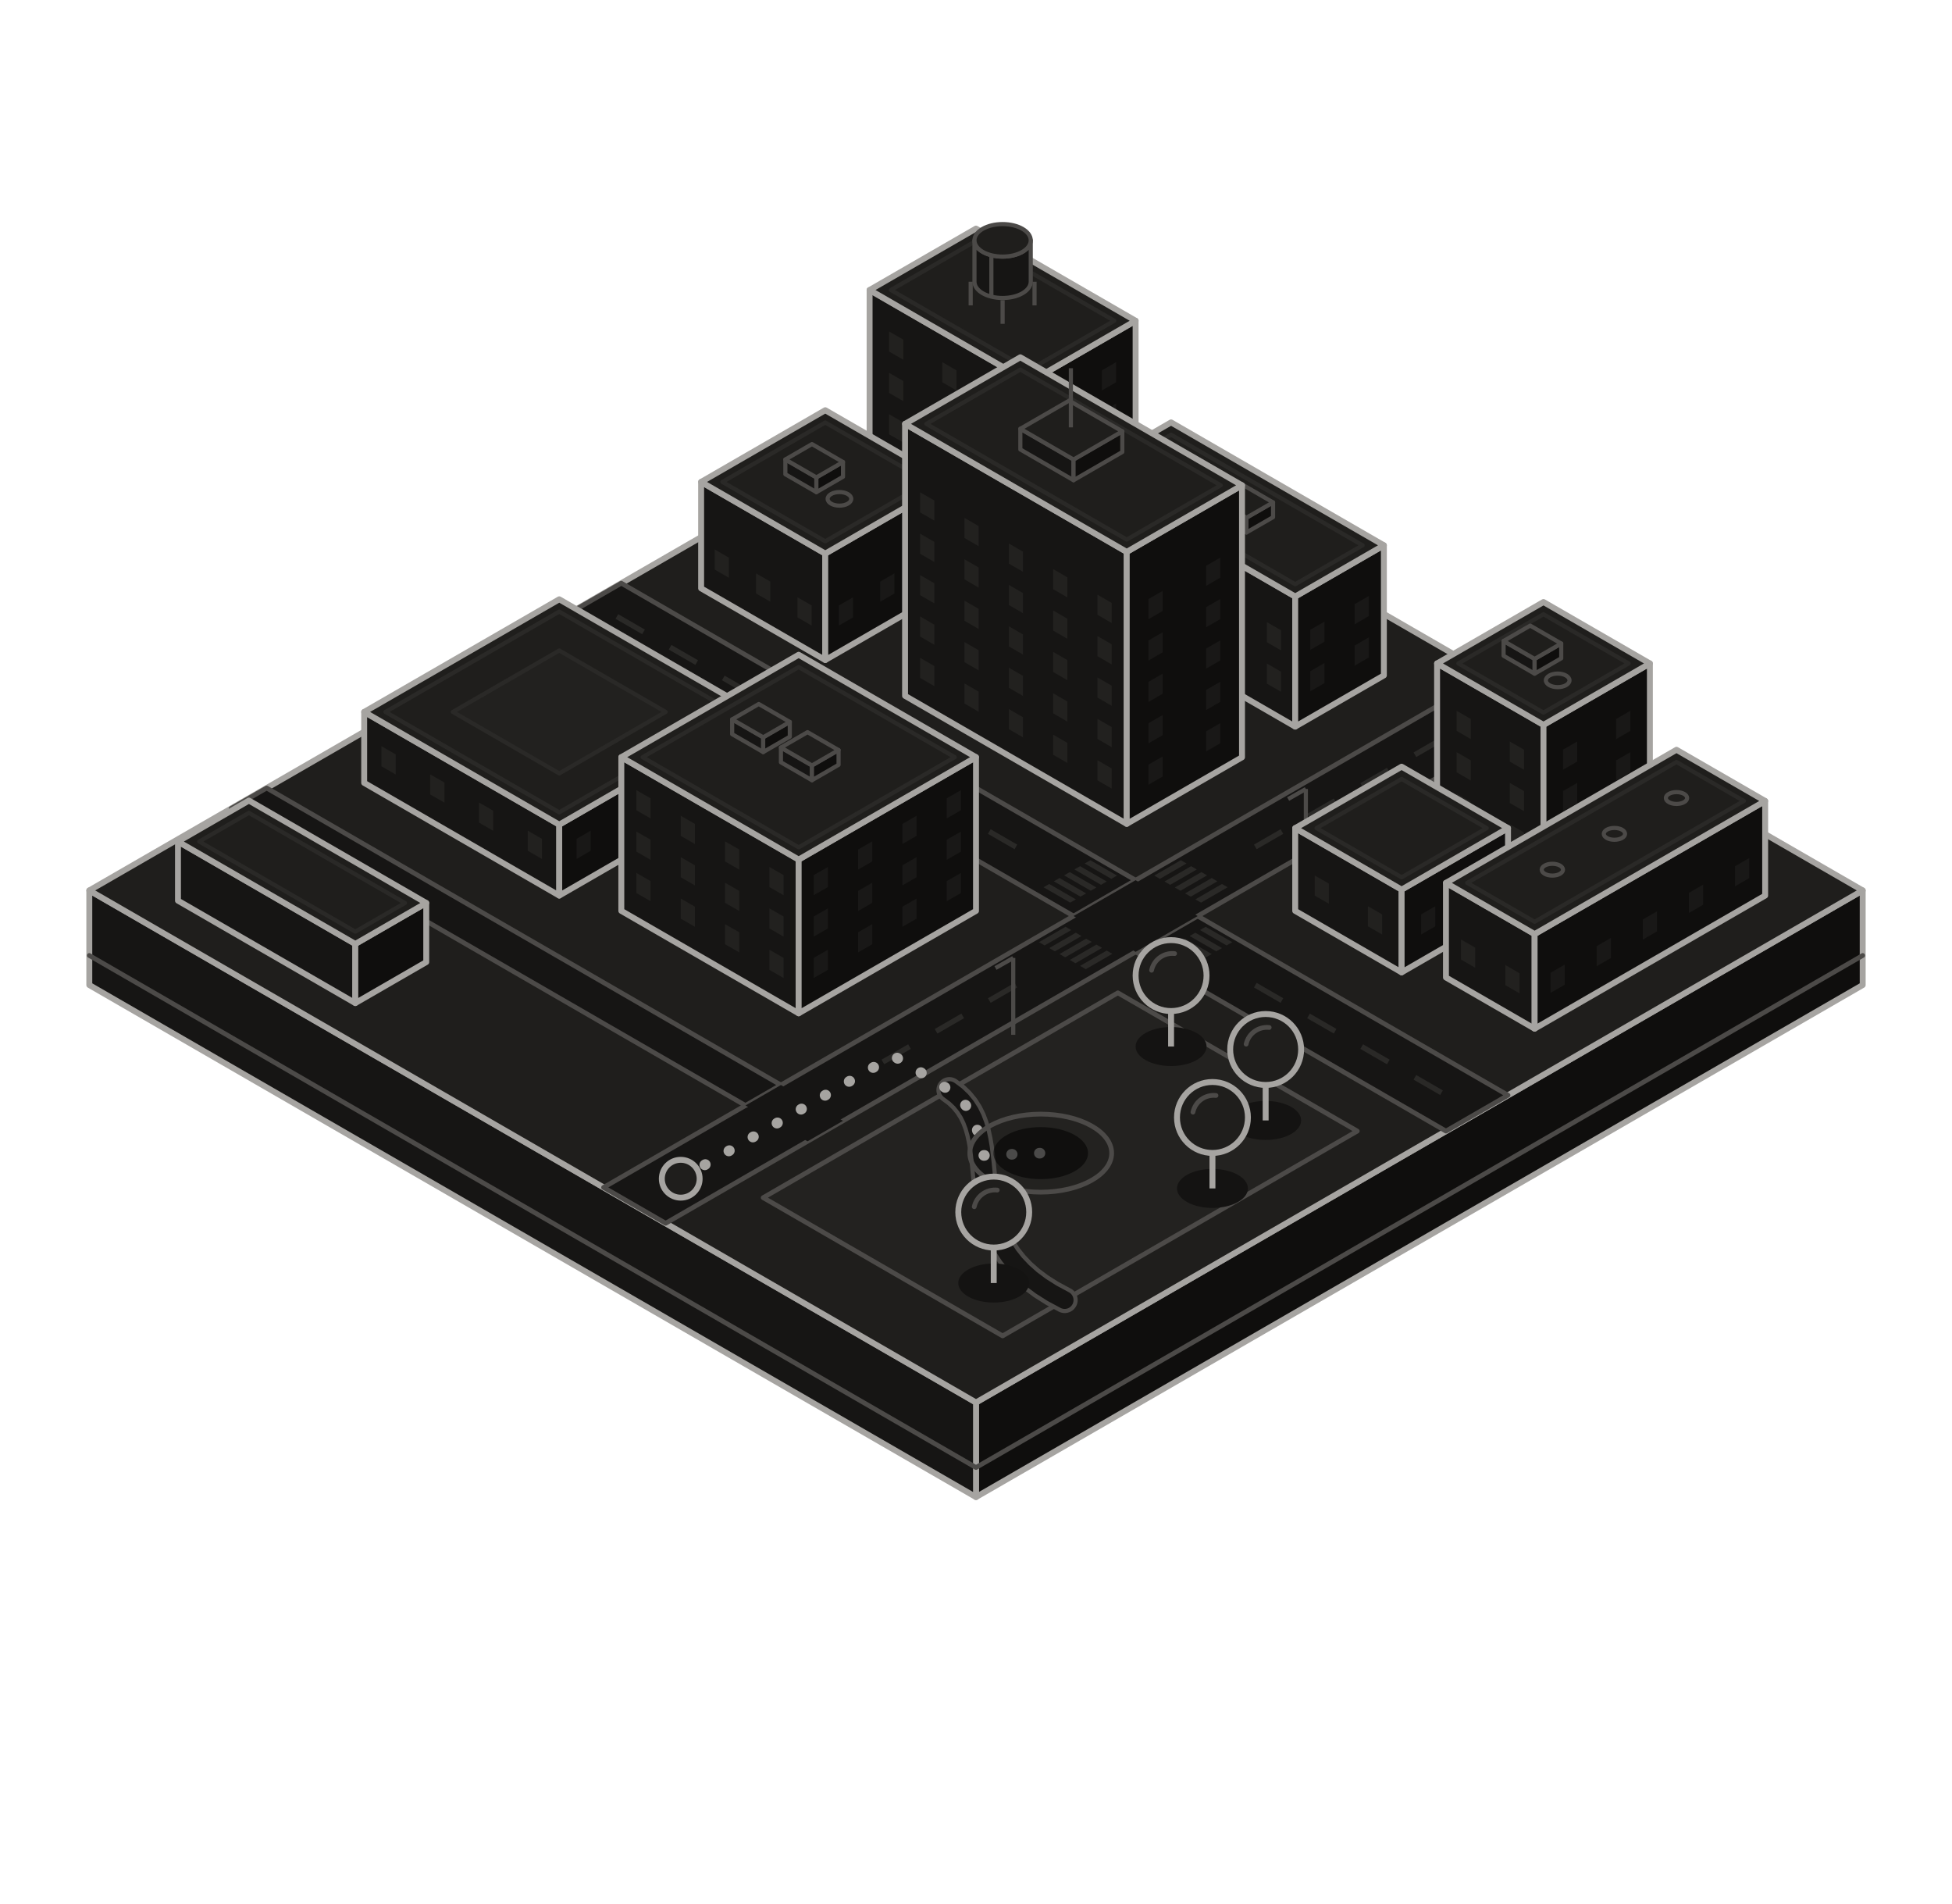
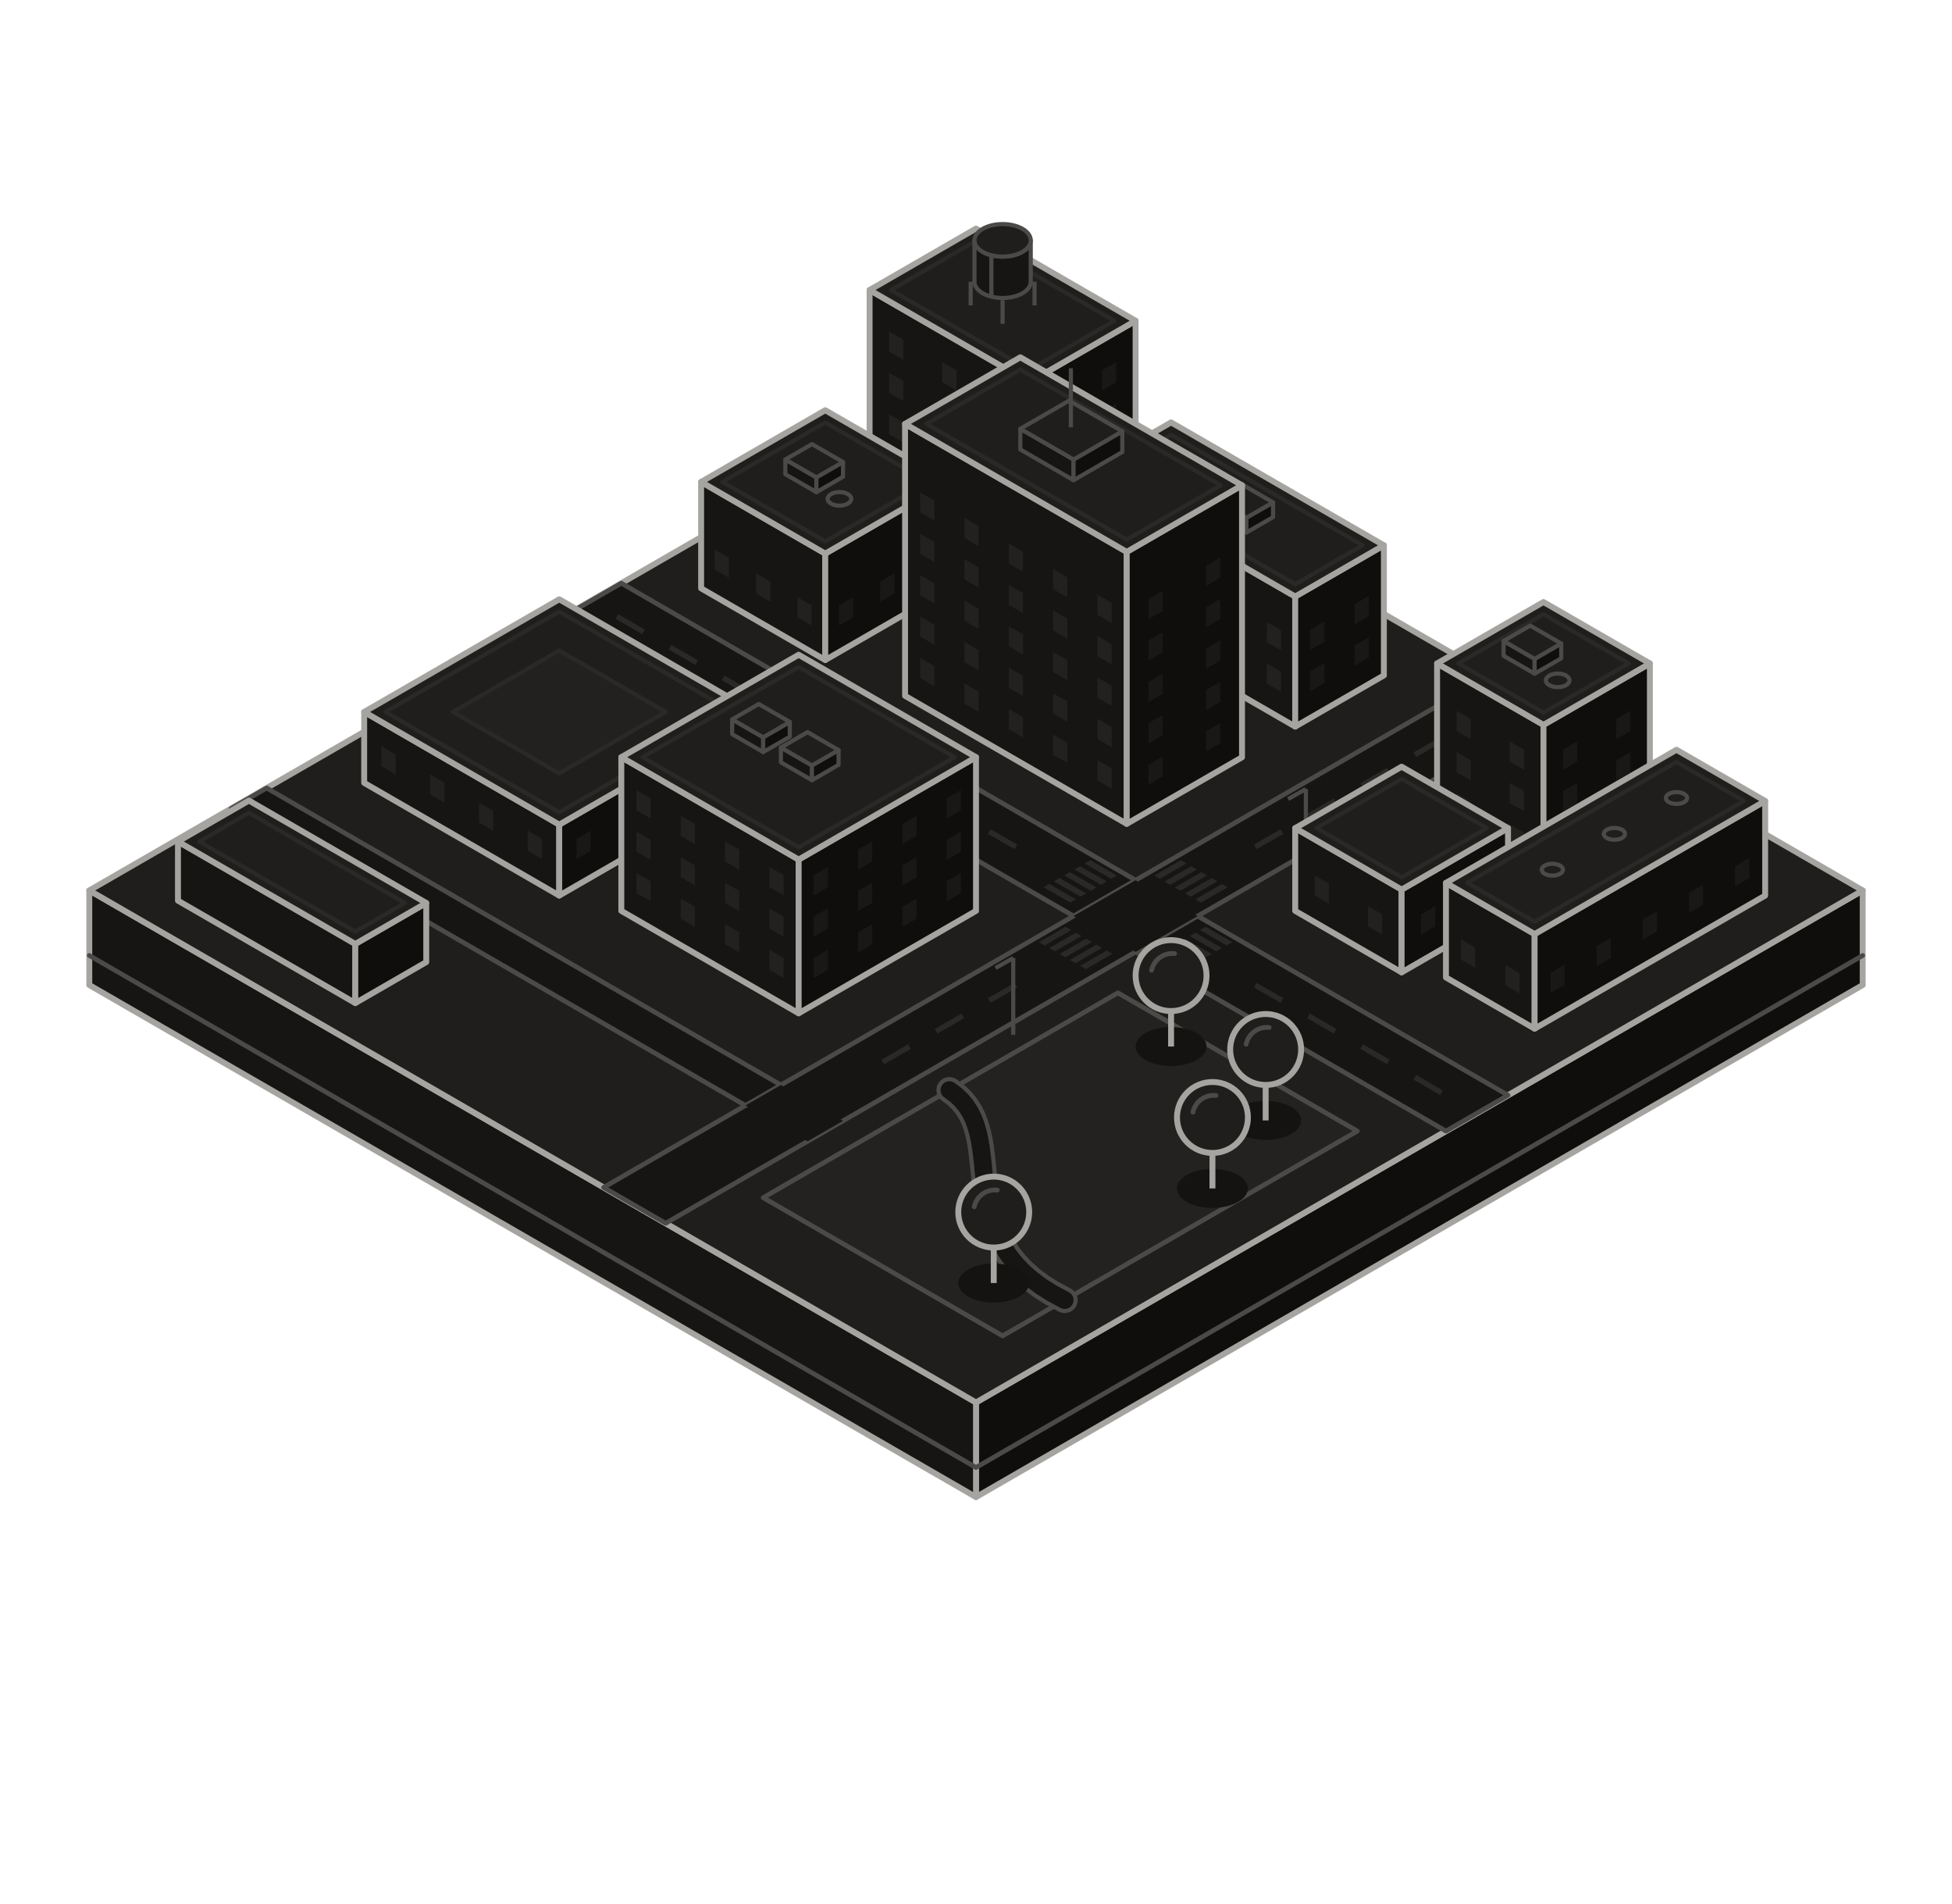
<svg xmlns="http://www.w3.org/2000/svg" width="402" height="392" viewBox="36 32 330 322">
  <polygon points="351.00,182.60 201.00,269.20 201.00,285.20 351.00,198.60" fill="#0F0E0D" stroke="#A6A4A1" stroke-width="1.0" stroke-linejoin="round" />
  <polygon points="51.00,182.60 201.00,269.20 201.00,285.20 51.00,198.60" fill="#161514" stroke="#A6A4A1" stroke-width="1.0" stroke-linejoin="round" />
  <polyline points="51.00,193.60 201.00,280.20 351.00,193.60" fill="none" stroke="#4C4A48" stroke-width="0.8" stroke-linecap="round" stroke-linejoin="round" />
  <polygon points="201.00,96.00 351.00,182.60 201.00,269.20 51.00,182.60" fill="#1F1E1C" stroke="#A6A4A1" stroke-width="1.0" stroke-linejoin="round" />
  <polygon points="141.00,130.64 291.00,217.24 280.50,223.30 130.50,136.70" fill="#161514" stroke="#4C4A48" stroke-width="0.8" stroke-linejoin="round" />
  <polygon points="288.00,146.23 298.50,152.29 148.50,238.89 138.00,232.83" fill="#161514" stroke="#4C4A48" stroke-width="0.8" stroke-linejoin="round" />
  <polygon points="81.00,165.28 168.00,215.51 162.00,218.97 75.00,168.74" fill="#161514" stroke="#4C4A48" stroke-width="0.8" stroke-linejoin="round" />
  <polygon points="228.00,180.87 238.50,186.93 228.00,192.99 217.50,186.93" fill="#161514" />
  <polygon points="168.00,215.51 178.50,221.57 172.50,225.03 162.00,218.97" fill="#161514" />
  <line x1="140.25" y1="136.27" x2="144.75" y2="138.87" stroke="#2A2927" stroke-width="0.9" stroke-linecap="butt" />
  <line x1="149.25" y1="141.47" x2="153.75" y2="144.06" stroke="#2A2927" stroke-width="0.9" stroke-linecap="butt" />
  <line x1="158.25" y1="146.66" x2="162.75" y2="149.26" stroke="#2A2927" stroke-width="0.9" stroke-linecap="butt" />
  <line x1="167.25" y1="151.86" x2="171.75" y2="154.45" stroke="#2A2927" stroke-width="0.9" stroke-linecap="butt" />
  <line x1="176.25" y1="157.05" x2="180.75" y2="159.65" stroke="#2A2927" stroke-width="0.9" stroke-linecap="butt" />
  <line x1="185.25" y1="162.25" x2="189.75" y2="164.85" stroke="#2A2927" stroke-width="0.9" stroke-linecap="butt" />
  <line x1="194.25" y1="167.44" x2="198.75" y2="170.04" stroke="#2A2927" stroke-width="0.9" stroke-linecap="butt" />
  <line x1="203.25" y1="172.64" x2="207.75" y2="175.24" stroke="#2A2927" stroke-width="0.9" stroke-linecap="butt" />
  <line x1="248.25" y1="198.62" x2="252.75" y2="201.22" stroke="#2A2927" stroke-width="0.9" stroke-linecap="butt" />
  <line x1="257.25" y1="203.82" x2="261.75" y2="206.41" stroke="#2A2927" stroke-width="0.9" stroke-linecap="butt" />
  <line x1="266.25" y1="209.01" x2="270.75" y2="211.61" stroke="#2A2927" stroke-width="0.9" stroke-linecap="butt" />
  <line x1="275.25" y1="214.21" x2="279.75" y2="216.81" stroke="#2A2927" stroke-width="0.9" stroke-linecap="butt" />
  <line x1="288.75" y1="151.86" x2="284.25" y2="154.45" stroke="#2A2927" stroke-width="0.9" stroke-linecap="butt" />
  <line x1="279.75" y1="157.05" x2="275.25" y2="159.65" stroke="#2A2927" stroke-width="0.9" stroke-linecap="butt" />
  <line x1="270.75" y1="162.25" x2="266.25" y2="164.85" stroke="#2A2927" stroke-width="0.9" stroke-linecap="butt" />
  <line x1="261.75" y1="167.44" x2="257.25" y2="170.04" stroke="#2A2927" stroke-width="0.9" stroke-linecap="butt" />
  <line x1="252.75" y1="172.64" x2="248.25" y2="175.24" stroke="#2A2927" stroke-width="0.9" stroke-linecap="butt" />
  <line x1="207.75" y1="198.62" x2="203.25" y2="201.22" stroke="#2A2927" stroke-width="0.9" stroke-linecap="butt" />
  <line x1="198.75" y1="203.82" x2="194.25" y2="206.42" stroke="#2A2927" stroke-width="0.9" stroke-linecap="butt" />
  <line x1="189.75" y1="209.01" x2="185.25" y2="211.61" stroke="#2A2927" stroke-width="0.9" stroke-linecap="butt" />
  <polygon points="220.35,177.49 224.85,180.09 223.89,180.64 219.39,178.04" fill="#2A2927" />
  <polygon points="218.61,178.50 223.11,181.09 222.15,181.65 217.65,179.05" fill="#2A2927" />
  <polygon points="216.87,179.50 221.37,182.10 220.41,182.65 215.91,180.05" fill="#2A2927" />
  <polygon points="215.13,180.50 219.63,183.10 218.67,183.65 214.17,181.06" fill="#2A2927" />
  <polygon points="213.39,181.51 217.89,184.11 216.93,184.66 212.43,182.06" fill="#2A2927" />
  <polygon points="239.85,188.75 244.35,191.35 243.39,191.90 238.89,189.30" fill="#2A2927" />
  <polygon points="238.11,189.75 242.61,192.35 241.65,192.90 237.15,190.31" fill="#2A2927" />
  <polygon points="236.37,190.76 240.87,193.36 239.91,193.91 235.41,191.31" fill="#2A2927" />
  <polygon points="234.63,191.76 239.13,194.36 238.17,194.91 233.67,192.31" fill="#2A2927" />
  <polygon points="232.89,192.77 237.39,195.36 236.43,195.92 231.93,193.32" fill="#2A2927" />
  <polygon points="235.65,177.49 236.61,178.04 232.11,180.64 231.15,180.09" fill="#2A2927" />
  <polygon points="237.39,178.50 238.35,179.05 233.85,181.65 232.89,181.09" fill="#2A2927" />
  <polygon points="239.13,179.50 240.09,180.05 235.59,182.65 234.63,182.10" fill="#2A2927" />
  <polygon points="240.87,180.50 241.83,181.06 237.33,183.65 236.37,183.10" fill="#2A2927" />
  <polygon points="242.61,181.51 243.57,182.06 239.07,184.66 238.11,184.11" fill="#2A2927" />
  <polygon points="216.15,188.75 217.11,189.30 212.61,191.90 211.65,191.35" fill="#2A2927" />
  <polygon points="217.89,189.75 218.85,190.31 214.35,192.90 213.39,192.35" fill="#2A2927" />
  <polygon points="219.63,190.76 220.59,191.31 216.09,193.91 215.13,193.36" fill="#2A2927" />
  <polygon points="221.37,191.76 222.33,192.31 217.83,194.91 216.87,194.36" fill="#2A2927" />
  <polygon points="223.11,192.77 224.07,193.32 219.57,195.92 218.61,195.36" fill="#2A2927" />
  <polygon points="225.00,199.92 265.50,223.30 205.50,257.94 165.00,234.56" fill="#232220" stroke="#4C4A48" stroke-width="0.8" stroke-linejoin="round" />
  <polyline points="196.50,216.37 197.62,217.20 198.56,218.10 199.36,219.08 200.02,220.11 200.56,221.21 200.99,222.36 201.34,223.57 201.61,224.81 201.83,226.10 202.00,227.43 202.15,228.78 202.29,230.17 202.43,231.57 202.59,232.99 202.80,234.42 203.05,235.86 203.38,237.30 203.78,238.74 204.29,240.17 204.92,241.58 205.68,242.98 206.58,244.36 207.65,245.71 208.90,247.03 210.34,248.31 212.00,249.55 213.88,250.74 216.00,251.88" fill="none" stroke="#4C4A48" stroke-width="4.4" stroke-linecap="round" stroke-linejoin="round" />
  <polyline points="196.50,216.37 197.62,217.20 198.56,218.10 199.36,219.08 200.02,220.11 200.56,221.21 200.99,222.36 201.34,223.57 201.61,224.81 201.83,226.10 202.00,227.43 202.15,228.78 202.29,230.17 202.43,231.57 202.59,232.99 202.80,234.42 203.05,235.86 203.38,237.30 203.78,238.74 204.29,240.17 204.92,241.58 205.68,242.98 206.58,244.36 207.65,245.71 208.90,247.03 210.34,248.31 212.00,249.55 213.88,250.74 216.00,251.88" fill="none" stroke="#161514" stroke-width="3.0" stroke-linecap="round" stroke-linejoin="round" />
-   <polyline points="151.05,231.36 187.05,210.57 196.50,216.37 196.50,216.37 197.62,217.20 198.56,218.10 199.36,219.08 200.02,220.11 200.56,221.21 200.99,222.36 201.34,223.57 201.61,224.81 201.83,226.10 202.00,227.43 211.95,227.03" fill="none" stroke="#A6A4A1" stroke-width="1.8" stroke-linecap="round" stroke-linejoin="round" stroke-dasharray="0.1 4.6" />
-   <circle cx="151.05" cy="231.36" r="3.2" fill="#1F1E1C" stroke="#A6A4A1" stroke-width="1" />
  <polygon points="183.00,115.05 210.00,130.64 210.00,96.64 183.00,81.05" fill="#161514" stroke="#A6A4A1" stroke-width="1.0" stroke-linejoin="round" />
  <polygon points="228.00,120.25 210.00,130.64 210.00,96.64 228.00,86.25" fill="#0F0E0D" stroke="#A6A4A1" stroke-width="1.0" stroke-linejoin="round" />
  <polygon points="201.00,70.66 228.00,86.25 210.00,96.64 183.00,81.05" fill="#1F1E1C" stroke="#A6A4A1" stroke-width="1.0" stroke-linejoin="round" />
  <polygon points="186.30,112.46 188.70,113.84 188.70,110.44 186.30,109.06" fill="#22211F" />
  <polygon points="195.30,117.65 197.70,119.04 197.70,115.64 195.30,114.25" fill="#22211F" />
  <polygon points="204.30,122.85 206.70,124.23 206.70,120.83 204.30,119.45" fill="#22211F" />
  <polygon points="224.70,117.65 222.30,119.04 222.30,115.64 224.70,114.25" fill="#191817" />
  <polygon points="215.70,122.85 213.30,124.23 213.30,120.83 215.70,119.45" fill="#191817" />
  <polygon points="186.30,105.46 188.70,106.84 188.70,103.44 186.30,102.06" fill="#22211F" />
  <polygon points="195.30,110.65 197.70,112.04 197.70,108.64 195.30,107.25" fill="#22211F" />
  <polygon points="204.30,115.85 206.70,117.23 206.70,113.83 204.30,112.45" fill="#22211F" />
  <polygon points="224.70,110.65 222.30,112.04 222.30,108.64 224.70,107.25" fill="#191817" />
  <polygon points="215.70,115.85 213.30,117.23 213.30,113.83 215.70,112.45" fill="#191817" />
  <polygon points="186.30,98.46 188.70,99.84 188.70,96.44 186.30,95.06" fill="#22211F" />
  <polygon points="195.30,103.65 197.70,105.04 197.70,101.64 195.30,100.25" fill="#22211F" />
  <polygon points="204.30,108.85 206.70,110.23 206.70,106.83 204.30,105.45" fill="#22211F" />
  <polygon points="224.70,103.65 222.30,105.04 222.30,101.64 224.70,100.25" fill="#191817" />
  <polygon points="215.70,108.85 213.30,110.23 213.30,106.83 215.70,105.45" fill="#191817" />
  <polygon points="186.30,91.46 188.70,92.84 188.70,89.44 186.30,88.06" fill="#22211F" />
  <polygon points="195.30,96.65 197.70,98.04 197.70,94.64 195.30,93.25" fill="#22211F" />
  <polygon points="204.30,101.85 206.70,103.23 206.70,99.83 204.30,98.45" fill="#22211F" />
  <polygon points="224.70,96.65 222.30,98.04 222.30,94.64 224.70,93.25" fill="#191817" />
  <polygon points="215.70,101.85 213.30,103.23 213.30,99.83 215.70,98.45" fill="#191817" />
  <polyline points="201.00,72.74 224.40,86.25 210.00,94.56 186.60,81.05 201.00,72.74" fill="none" stroke="#2A2927" stroke-width="0.7" stroke-linecap="round" stroke-linejoin="round" />
  <line x1="205.50" y1="80.53" x2="205.50" y2="76.53" stroke="#4C4A48" stroke-width="0.7" stroke-linecap="butt" />
  <line x1="210.90" y1="83.65" x2="210.90" y2="79.65" stroke="#4C4A48" stroke-width="0.7" stroke-linecap="butt" />
  <line x1="200.10" y1="83.65" x2="200.10" y2="79.65" stroke="#4C4A48" stroke-width="0.7" stroke-linecap="butt" />
  <line x1="205.50" y1="86.77" x2="205.50" y2="82.77" stroke="#4C4A48" stroke-width="0.7" stroke-linecap="butt" />
  <path d="M200.74,79.65 A4.76,2.75 0 0 0 210.26,79.65 L210.26,72.65 A4.76,2.75 0 0 1 200.74,72.65 Z" fill="#161514" stroke="#4C4A48" stroke-width="0.7" stroke-linejoin="round" />
  <ellipse cx="205.50" cy="72.65" rx="4.76" ry="2.75" fill="#1F1E1C" stroke="#4C4A48" stroke-width="0.7" />
  <line x1="203.60" y1="82.18" x2="203.60" y2="75.18" stroke="#4C4A48" stroke-width="0.7" stroke-linecap="butt" />
  <polygon points="154.50,131.51 175.50,143.63 175.50,125.63 154.50,113.51" fill="#161514" stroke="#A6A4A1" stroke-width="1.0" stroke-linejoin="round" />
  <polygon points="196.50,131.51 175.50,143.63 175.50,125.63 196.50,113.51" fill="#0F0E0D" stroke="#A6A4A1" stroke-width="1.0" stroke-linejoin="round" />
  <polygon points="175.50,101.38 196.50,113.51 175.50,125.63 154.50,113.51" fill="#1F1E1C" stroke="#A6A4A1" stroke-width="1.0" stroke-linejoin="round" />
  <polygon points="156.80,128.33 159.20,129.72 159.20,126.32 156.80,124.93" fill="#22211F" />
  <polygon points="163.80,132.38 166.20,133.76 166.20,130.36 163.80,128.98" fill="#22211F" />
  <polygon points="170.80,136.42 173.20,137.80 173.20,134.40 170.80,133.02" fill="#22211F" />
  <polygon points="194.20,128.33 191.80,129.72 191.80,126.32 194.20,124.93" fill="#191817" />
  <polygon points="187.20,132.38 184.80,133.76 184.80,130.36 187.20,128.98" fill="#191817" />
  <polygon points="180.20,136.42 177.80,137.80 177.80,134.40 180.20,133.02" fill="#191817" />
  <polyline points="175.50,103.46 192.90,113.51 175.50,123.55 158.10,113.51 175.50,103.46" fill="none" stroke="#2A2927" stroke-width="0.7" stroke-linecap="round" stroke-linejoin="round" />
  <polygon points="168.75,112.21 174.00,115.24 174.00,112.74 168.75,109.71" fill="#161514" stroke="#4C4A48" stroke-width="0.7" stroke-linejoin="round" />
  <polygon points="178.50,112.64 174.00,115.24 174.00,112.74 178.50,110.14" fill="#0F0E0D" stroke="#4C4A48" stroke-width="0.7" stroke-linejoin="round" />
  <polygon points="173.25,107.11 178.50,110.14 174.00,112.74 168.75,109.71" fill="#1F1E1C" stroke="#4C4A48" stroke-width="0.7" stroke-linejoin="round" />
  <ellipse cx="177.90" cy="116.37" rx="2.0" ry="1.15" fill="#1F1E1C" stroke="#4C4A48" stroke-width="0.7" />
  <polygon points="219.00,134.10 255.00,154.89 255.00,132.89 219.00,112.10" fill="#161514" stroke="#A6A4A1" stroke-width="1.0" stroke-linejoin="round" />
  <polygon points="270.00,146.23 255.00,154.89 255.00,132.89 270.00,124.23" fill="#0F0E0D" stroke="#A6A4A1" stroke-width="1.0" stroke-linejoin="round" />
  <polygon points="234.00,103.44 270.00,124.23 255.00,132.89 219.00,112.10" fill="#1F1E1C" stroke="#A6A4A1" stroke-width="1.0" stroke-linejoin="round" />
  <polygon points="221.40,130.99 223.80,132.38 223.80,128.98 221.40,127.59" fill="#22211F" />
  <polygon points="228.60,135.15 231.00,136.53 231.00,133.13 228.60,131.75" fill="#22211F" />
  <polygon points="235.80,139.30 238.20,140.69 238.20,137.29 235.80,135.90" fill="#22211F" />
  <polygon points="243.00,143.46 245.40,144.85 245.40,141.45 243.00,140.06" fill="#22211F" />
  <polygon points="250.20,147.62 252.60,149.00 252.60,145.60 250.20,144.22" fill="#22211F" />
  <polygon points="267.45,143.20 265.05,144.59 265.05,141.19 267.45,139.80" fill="#191817" />
  <polygon points="259.95,147.53 257.55,148.92 257.55,145.52 259.95,144.13" fill="#191817" />
  <polygon points="221.40,123.99 223.80,125.38 223.80,121.98 221.40,120.59" fill="#22211F" />
  <polygon points="228.60,128.15 231.00,129.53 231.00,126.13 228.60,124.75" fill="#22211F" />
  <polygon points="235.80,132.30 238.20,133.69 238.20,130.29 235.80,128.90" fill="#22211F" />
  <polygon points="243.00,136.46 245.40,137.85 245.40,134.45 243.00,133.06" fill="#22211F" />
  <polygon points="250.20,140.62 252.60,142.00 252.60,138.60 250.20,137.22" fill="#22211F" />
  <polygon points="267.45,136.20 265.05,137.59 265.05,134.19 267.45,132.80" fill="#191817" />
  <polygon points="259.95,140.53 257.55,141.92 257.55,138.52 259.95,137.13" fill="#191817" />
  <polyline points="234.00,105.52 266.40,124.23 255.00,130.81 222.60,112.10 234.00,105.52" fill="none" stroke="#2A2927" stroke-width="0.7" stroke-linecap="round" stroke-linejoin="round" />
  <polygon points="233.25,114.27 238.50,117.30 238.50,114.80 233.25,111.77" fill="#161514" stroke="#4C4A48" stroke-width="0.7" stroke-linejoin="round" />
  <polygon points="243.00,114.70 238.50,117.30 238.50,114.80 243.00,112.20" fill="#0F0E0D" stroke="#4C4A48" stroke-width="0.7" stroke-linejoin="round" />
  <polygon points="237.75,109.17 243.00,112.20 238.50,114.80 233.25,111.77" fill="#1F1E1C" stroke="#4C4A48" stroke-width="0.7" stroke-linejoin="round" />
  <polygon points="241.50,119.03 246.75,122.06 246.75,119.56 241.50,116.53" fill="#161514" stroke="#4C4A48" stroke-width="0.7" stroke-linejoin="round" />
  <polygon points="251.25,119.47 246.75,122.06 246.75,119.56 251.25,116.97" fill="#0F0E0D" stroke="#4C4A48" stroke-width="0.7" stroke-linejoin="round" />
  <polygon points="246.00,113.93 251.25,116.97 246.75,119.56 241.50,116.53" fill="#1F1E1C" stroke="#4C4A48" stroke-width="0.7" stroke-linejoin="round" />
  <polygon points="189.00,149.69 226.50,171.34 226.50,125.34 189.00,103.69" fill="#161514" stroke="#A6A4A1" stroke-width="1.0" stroke-linejoin="round" />
  <polygon points="246.00,160.08 226.50,171.34 226.50,125.34 246.00,114.08" fill="#0F0E0D" stroke="#A6A4A1" stroke-width="1.0" stroke-linejoin="round" />
  <polygon points="208.50,92.43 246.00,114.08 226.50,125.34 189.00,103.69" fill="#1F1E1C" stroke="#A6A4A1" stroke-width="1.0" stroke-linejoin="round" />
  <polygon points="191.55,146.66 193.95,148.05 193.95,144.65 191.55,143.26" fill="#22211F" />
  <polygon points="199.05,150.99 201.45,152.38 201.45,148.98 199.05,147.59" fill="#22211F" />
  <polygon points="206.55,155.32 208.95,156.71 208.95,153.31 206.55,151.92" fill="#22211F" />
  <polygon points="214.05,159.65 216.45,161.04 216.45,157.64 214.05,156.25" fill="#22211F" />
  <polygon points="221.55,163.98 223.95,165.37 223.95,161.97 221.55,160.58" fill="#22211F" />
  <polygon points="242.32,157.71 239.93,159.09 239.93,155.69 242.32,154.31" fill="#191817" />
  <polygon points="232.58,163.33 230.18,164.72 230.18,161.32 232.58,159.93" fill="#191817" />
  <polygon points="191.55,139.66 193.95,141.05 193.95,137.65 191.55,136.26" fill="#22211F" />
  <polygon points="199.05,143.99 201.45,145.38 201.45,141.98 199.05,140.59" fill="#22211F" />
  <polygon points="206.55,148.32 208.95,149.71 208.95,146.31 206.55,144.92" fill="#22211F" />
  <polygon points="214.05,152.65 216.45,154.04 216.45,150.64 214.05,149.25" fill="#22211F" />
  <polygon points="221.55,156.98 223.95,158.37 223.95,154.97 221.55,153.58" fill="#22211F" />
  <polygon points="242.32,150.71 239.93,152.09 239.93,148.69 242.32,147.31" fill="#191817" />
  <polygon points="232.58,156.33 230.18,157.72 230.18,154.32 232.58,152.93" fill="#191817" />
  <polygon points="191.55,132.66 193.95,134.05 193.95,130.65 191.55,129.26" fill="#22211F" />
  <polygon points="199.05,136.99 201.45,138.38 201.45,134.98 199.05,133.59" fill="#22211F" />
  <polygon points="206.55,141.32 208.95,142.71 208.95,139.31 206.55,137.92" fill="#22211F" />
  <polygon points="214.05,145.65 216.45,147.04 216.45,143.64 214.05,142.25" fill="#22211F" />
  <polygon points="221.55,149.98 223.95,151.37 223.95,147.97 221.55,146.58" fill="#22211F" />
  <polygon points="242.32,143.71 239.93,145.09 239.93,141.69 242.32,140.31" fill="#191817" />
  <polygon points="232.58,149.33 230.18,150.72 230.18,147.32 232.58,145.93" fill="#191817" />
  <polygon points="191.55,125.66 193.95,127.05 193.95,123.65 191.55,122.26" fill="#22211F" />
  <polygon points="199.05,129.99 201.45,131.38 201.45,127.98 199.05,126.59" fill="#22211F" />
  <polygon points="206.55,134.32 208.95,135.71 208.95,132.31 206.55,130.92" fill="#22211F" />
  <polygon points="214.05,138.65 216.45,140.04 216.45,136.64 214.05,135.25" fill="#22211F" />
  <polygon points="221.55,142.98 223.95,144.37 223.95,140.97 221.55,139.58" fill="#22211F" />
  <polygon points="242.32,136.71 239.93,138.09 239.93,134.69 242.32,133.31" fill="#191817" />
  <polygon points="232.58,142.33 230.18,143.72 230.18,140.32 232.58,138.93" fill="#191817" />
  <polygon points="191.55,118.66 193.95,120.05 193.95,116.65 191.55,115.26" fill="#22211F" />
  <polygon points="199.05,122.99 201.45,124.38 201.45,120.98 199.05,119.59" fill="#22211F" />
  <polygon points="206.55,127.32 208.95,128.71 208.95,125.31 206.55,123.92" fill="#22211F" />
  <polygon points="214.05,131.65 216.45,133.04 216.45,129.64 214.05,128.25" fill="#22211F" />
  <polygon points="221.55,135.98 223.95,137.37 223.95,133.97 221.55,132.58" fill="#22211F" />
  <polygon points="242.32,129.71 239.93,131.09 239.93,127.69 242.32,126.31" fill="#191817" />
  <polygon points="232.58,135.33 230.18,136.72 230.18,133.32 232.58,131.93" fill="#191817" />
  <polyline points="208.50,94.51 242.40,114.08 226.50,123.26 192.60,103.69 208.50,94.51" fill="none" stroke="#2A2927" stroke-width="0.7" stroke-linecap="round" stroke-linejoin="round" />
  <polygon points="208.50,108.02 217.50,113.22 217.50,109.72 208.50,104.52" fill="#161514" stroke="#4C4A48" stroke-width="0.7" stroke-linejoin="round" />
  <polygon points="225.75,108.45 217.50,113.22 217.50,109.72 225.75,104.95" fill="#0F0E0D" stroke="#4C4A48" stroke-width="0.7" stroke-linejoin="round" />
  <polygon points="216.75,99.76 225.75,104.95 217.50,109.72 208.50,104.52" fill="#1F1E1C" stroke="#4C4A48" stroke-width="0.7" stroke-linejoin="round" />
  <line x1="217.05" y1="104.28" x2="217.05" y2="94.28" stroke="#4C4A48" stroke-width="0.7" stroke-linecap="butt" />
  <line x1="256.80" y1="178.44" x2="256.80" y2="165.44" stroke="#4C4A48" stroke-width="0.7" stroke-linecap="butt" />
  <line x1="256.80" y1="165.44" x2="253.80" y2="167.14" stroke="#4C4A48" stroke-width="0.7" stroke-linecap="butt" />
  <polygon points="279.00,172.21 297.00,182.60 297.00,154.60 279.00,144.21" fill="#161514" stroke="#A6A4A1" stroke-width="1.0" stroke-linejoin="round" />
  <polygon points="315.00,172.21 297.00,182.60 297.00,154.60 315.00,144.21" fill="#0F0E0D" stroke="#A6A4A1" stroke-width="1.0" stroke-linejoin="round" />
  <polygon points="297.00,133.82 315.00,144.21 297.00,154.60 279.00,144.21" fill="#1F1E1C" stroke="#A6A4A1" stroke-width="1.0" stroke-linejoin="round" />
  <polygon points="282.30,169.61 284.70,171.00 284.70,167.60 282.30,166.21" fill="#22211F" />
  <polygon points="291.30,174.81 293.70,176.19 293.70,172.79 291.30,171.41" fill="#22211F" />
  <polygon points="311.70,169.61 309.30,171.00 309.30,167.60 311.70,166.21" fill="#191817" />
  <polygon points="302.70,174.81 300.30,176.19 300.30,172.79 302.70,171.41" fill="#191817" />
  <polygon points="282.30,162.61 284.70,164.00 284.70,160.60 282.30,159.21" fill="#22211F" />
  <polygon points="291.30,167.81 293.70,169.19 293.70,165.79 291.30,164.41" fill="#22211F" />
  <polygon points="311.70,162.61 309.30,164.00 309.30,160.60 311.70,159.21" fill="#191817" />
  <polygon points="302.70,167.81 300.30,169.19 300.30,165.79 302.70,164.41" fill="#191817" />
  <polygon points="282.30,155.61 284.70,157.00 284.70,153.60 282.30,152.21" fill="#22211F" />
  <polygon points="291.30,160.81 293.70,162.19 293.70,158.79 291.30,157.41" fill="#22211F" />
  <polygon points="311.70,155.61 309.30,157.00 309.30,153.60 311.70,152.21" fill="#191817" />
  <polygon points="302.70,160.81 300.30,162.19 300.30,158.79 302.70,157.41" fill="#191817" />
  <polyline points="297.00,135.89 311.40,144.21 297.00,152.52 282.60,144.21 297.00,135.89" fill="none" stroke="#2A2927" stroke-width="0.7" stroke-linecap="round" stroke-linejoin="round" />
  <polygon points="290.25,142.91 295.50,145.94 295.50,143.44 290.25,140.41" fill="#161514" stroke="#4C4A48" stroke-width="0.7" stroke-linejoin="round" />
  <polygon points="300.00,143.34 295.50,145.94 295.50,143.44 300.00,140.84" fill="#0F0E0D" stroke="#4C4A48" stroke-width="0.7" stroke-linejoin="round" />
  <polygon points="294.75,137.81 300.00,140.84 295.50,143.44 290.25,140.41" fill="#1F1E1C" stroke="#4C4A48" stroke-width="0.7" stroke-linejoin="round" />
  <ellipse cx="299.40" cy="147.07" rx="2.0" ry="1.15" fill="#1F1E1C" stroke="#4C4A48" stroke-width="0.7" />
  <polygon points="97.50,164.41 130.50,183.47 130.50,171.47 97.50,152.41" fill="#161514" stroke="#A6A4A1" stroke-width="1.0" stroke-linejoin="round" />
  <polygon points="163.50,164.41 130.50,183.47 130.50,171.47 163.50,152.41" fill="#0F0E0D" stroke="#A6A4A1" stroke-width="1.0" stroke-linejoin="round" />
  <polygon points="130.50,133.36 163.50,152.41 130.50,171.47 97.50,152.41" fill="#1F1E1C" stroke="#A6A4A1" stroke-width="1.0" stroke-linejoin="round" />
  <polygon points="100.42,161.60 102.83,162.99 102.83,159.59 100.42,158.20" fill="#22211F" />
  <polygon points="108.67,166.37 111.08,167.75 111.08,164.35 108.67,162.97" fill="#22211F" />
  <polygon points="116.92,171.13 119.32,172.51 119.32,169.11 116.92,167.73" fill="#22211F" />
  <polygon points="125.18,175.89 127.58,177.28 127.58,173.88 125.18,172.49" fill="#22211F" />
  <polygon points="160.57,161.60 158.18,162.99 158.18,159.59 160.57,158.20" fill="#191817" />
  <polygon points="152.32,166.37 149.93,167.75 149.93,164.35 152.32,162.97" fill="#191817" />
  <polygon points="144.07,171.13 141.68,172.51 141.68,169.11 144.07,167.73" fill="#191817" />
  <polygon points="135.82,175.89 133.43,177.28 133.43,173.88 135.82,172.49" fill="#191817" />
  <polyline points="130.50,135.44 159.90,152.41 130.50,169.39 101.10,152.41 130.50,135.44" fill="none" stroke="#2A2927" stroke-width="0.7" stroke-linecap="round" stroke-linejoin="round" />
  <polygon points="130.50,142.02 148.50,152.41 130.50,162.81 112.50,152.41" fill="#22211F" stroke="#2A2927" stroke-width="0.7" stroke-linejoin="round" />
  <polygon points="255.00,186.06 273.00,196.46 273.00,182.46 255.00,172.06" fill="#161514" stroke="#A6A4A1" stroke-width="1.0" stroke-linejoin="round" />
  <polygon points="291.00,186.06 273.00,196.46 273.00,182.46 291.00,172.06" fill="#0F0E0D" stroke="#A6A4A1" stroke-width="1.0" stroke-linejoin="round" />
  <polygon points="273.00,161.67 291.00,172.06 273.00,182.46 255.00,172.06" fill="#1F1E1C" stroke="#A6A4A1" stroke-width="1.0" stroke-linejoin="round" />
  <polygon points="258.30,183.47 260.70,184.85 260.70,181.45 258.30,180.07" fill="#22211F" />
  <polygon points="267.30,188.67 269.70,190.05 269.70,186.65 267.30,185.27" fill="#22211F" />
  <polygon points="287.70,183.47 285.30,184.85 285.30,181.45 287.70,180.07" fill="#191817" />
  <polygon points="278.70,188.67 276.30,190.05 276.30,186.65 278.70,185.27" fill="#191817" />
  <polyline points="273.00,163.75 287.40,172.06 273.00,180.38 258.60,172.06 273.00,163.75" fill="none" stroke="#2A2927" stroke-width="0.7" stroke-linecap="round" stroke-linejoin="round" />
  <polygon points="66.00,184.33 96.00,201.65 96.00,191.65 66.00,174.33" fill="#161514" stroke="#A6A4A1" stroke-width="1.0" stroke-linejoin="round" />
  <polygon points="108.00,194.72 96.00,201.65 96.00,191.65 108.00,184.72" fill="#0F0E0D" stroke="#A6A4A1" stroke-width="1.0" stroke-linejoin="round" />
  <polygon points="78.00,167.40 108.00,184.72 96.00,191.65 66.00,174.33" fill="#1F1E1C" stroke="#A6A4A1" stroke-width="1.0" stroke-linejoin="round" />
  <polyline points="78.00,169.48 104.40,184.72 96.00,189.57 69.60,174.33 78.00,169.48" fill="none" stroke="#2A2927" stroke-width="0.7" stroke-linecap="round" stroke-linejoin="round" />
  <polygon points="141.00,186.06 171.00,203.38 171.00,177.38 141.00,160.06" fill="#161514" stroke="#A6A4A1" stroke-width="1.0" stroke-linejoin="round" />
  <polygon points="201.00,186.06 171.00,203.38 171.00,177.38 201.00,160.06" fill="#0F0E0D" stroke="#A6A4A1" stroke-width="1.0" stroke-linejoin="round" />
  <polygon points="171.00,142.74 201.00,160.06 171.00,177.38 141.00,160.06" fill="#1F1E1C" stroke="#A6A4A1" stroke-width="1.0" stroke-linejoin="round" />
  <polygon points="143.55,183.04 145.95,184.42 145.95,181.02 143.55,179.64" fill="#22211F" />
  <polygon points="151.05,187.37 153.45,188.75 153.45,185.35 151.05,183.97" fill="#22211F" />
  <polygon points="158.55,191.70 160.95,193.08 160.95,189.68 158.55,188.30" fill="#22211F" />
  <polygon points="166.05,196.03 168.45,197.41 168.45,194.01 166.05,192.63" fill="#22211F" />
  <polygon points="198.45,183.04 196.05,184.42 196.05,181.02 198.45,179.64" fill="#191817" />
  <polygon points="190.95,187.37 188.55,188.75 188.55,185.35 190.95,183.97" fill="#191817" />
  <polygon points="183.45,191.70 181.05,193.08 181.05,189.68 183.45,188.30" fill="#191817" />
  <polygon points="175.95,196.03 173.55,197.41 173.55,194.01 175.95,192.63" fill="#191817" />
  <polygon points="143.55,176.04 145.95,177.42 145.95,174.02 143.55,172.64" fill="#22211F" />
  <polygon points="151.05,180.37 153.45,181.75 153.45,178.35 151.05,176.97" fill="#22211F" />
  <polygon points="158.55,184.70 160.95,186.08 160.95,182.68 158.55,181.30" fill="#22211F" />
  <polygon points="166.05,189.03 168.45,190.41 168.45,187.01 166.05,185.63" fill="#22211F" />
  <polygon points="198.45,176.04 196.05,177.42 196.05,174.02 198.45,172.64" fill="#191817" />
  <polygon points="190.95,180.37 188.55,181.75 188.55,178.35 190.95,176.97" fill="#191817" />
  <polygon points="183.45,184.70 181.05,186.08 181.05,182.68 183.45,181.30" fill="#191817" />
  <polygon points="175.95,189.03 173.55,190.41 173.55,187.01 175.95,185.63" fill="#191817" />
  <polygon points="143.55,169.04 145.95,170.42 145.95,167.02 143.55,165.64" fill="#22211F" />
  <polygon points="151.05,173.37 153.45,174.75 153.45,171.35 151.05,169.97" fill="#22211F" />
  <polygon points="158.55,177.70 160.95,179.08 160.95,175.68 158.55,174.30" fill="#22211F" />
  <polygon points="166.05,182.03 168.45,183.41 168.45,180.01 166.05,178.63" fill="#22211F" />
  <polygon points="198.45,169.04 196.05,170.42 196.05,167.02 198.45,165.64" fill="#191817" />
  <polygon points="190.95,173.37 188.55,174.75 188.55,171.35 190.95,169.97" fill="#191817" />
  <polygon points="183.45,177.70 181.05,179.08 181.05,175.68 183.45,174.30" fill="#191817" />
  <polygon points="175.95,182.03 173.55,183.41 173.55,180.01 175.95,178.63" fill="#191817" />
  <polyline points="171.00,144.82 197.40,160.06 171.00,175.31 144.60,160.06 171.00,144.82" fill="none" stroke="#2A2927" stroke-width="0.7" stroke-linecap="round" stroke-linejoin="round" />
  <polygon points="159.75,156.17 165.00,159.20 165.00,156.70 159.75,153.67" fill="#161514" stroke="#4C4A48" stroke-width="0.7" stroke-linejoin="round" />
  <polygon points="169.50,156.60 165.00,159.20 165.00,156.70 169.50,154.10" fill="#0F0E0D" stroke="#4C4A48" stroke-width="0.7" stroke-linejoin="round" />
  <polygon points="164.25,151.07 169.50,154.10 165.00,156.70 159.75,153.67" fill="#1F1E1C" stroke="#4C4A48" stroke-width="0.7" stroke-linejoin="round" />
  <polygon points="168.00,160.93 173.25,163.96 173.25,161.46 168.00,158.43" fill="#161514" stroke="#4C4A48" stroke-width="0.7" stroke-linejoin="round" />
  <polygon points="177.75,161.36 173.25,163.96 173.25,161.46 177.75,158.86" fill="#0F0E0D" stroke="#4C4A48" stroke-width="0.7" stroke-linejoin="round" />
  <polygon points="172.50,155.83 177.75,158.86 173.25,161.46 168.00,158.43" fill="#1F1E1C" stroke="#4C4A48" stroke-width="0.7" stroke-linejoin="round" />
  <polygon points="280.50,197.32 295.50,205.98 295.50,189.98 280.50,181.32" fill="#161514" stroke="#A6A4A1" stroke-width="1.0" stroke-linejoin="round" />
  <polygon points="334.50,183.47 295.50,205.98 295.50,189.98 334.50,167.47" fill="#0F0E0D" stroke="#A6A4A1" stroke-width="1.0" stroke-linejoin="round" />
  <polygon points="319.50,158.81 334.50,167.47 295.50,189.98 280.50,181.32" fill="#1F1E1C" stroke="#A6A4A1" stroke-width="1.0" stroke-linejoin="round" />
  <polygon points="283.05,194.29 285.45,195.68 285.45,192.28 283.05,190.89" fill="#22211F" />
  <polygon points="290.55,198.62 292.95,200.01 292.95,196.61 290.55,195.22" fill="#22211F" />
  <polygon points="331.80,180.52 329.40,181.91 329.40,178.51 331.80,177.12" fill="#191817" />
  <polygon points="324.00,185.03 321.60,186.41 321.60,183.01 324.00,181.63" fill="#191817" />
  <polygon points="316.20,189.53 313.80,190.92 313.80,187.52 316.20,186.13" fill="#191817" />
  <polygon points="308.40,194.03 306.00,195.42 306.00,192.02 308.40,190.63" fill="#191817" />
  <polygon points="300.60,198.54 298.20,199.92 298.20,196.52 300.60,195.14" fill="#191817" />
  <polyline points="319.50,160.88 330.90,167.47 295.50,187.90 284.10,181.32 319.50,160.88" fill="none" stroke="#2A2927" stroke-width="0.7" stroke-linecap="round" stroke-linejoin="round" />
  <ellipse cx="319.50" cy="166.97" rx="1.8" ry="1.0" fill="#1F1E1C" stroke="#4C4A48" stroke-width="0.7" />
  <ellipse cx="309.00" cy="173.03" rx="1.8" ry="1.0" fill="#1F1E1C" stroke="#4C4A48" stroke-width="0.7" />
  <ellipse cx="298.50" cy="179.09" rx="1.8" ry="1.0" fill="#1F1E1C" stroke="#4C4A48" stroke-width="0.7" />
  <line x1="207.30" y1="207.02" x2="207.30" y2="194.02" stroke="#4C4A48" stroke-width="0.7" stroke-linecap="butt" />
  <line x1="207.30" y1="194.02" x2="204.30" y2="195.72" stroke="#4C4A48" stroke-width="0.7" stroke-linecap="butt" />
  <ellipse cx="234.00" cy="209.00" rx="6.0" ry="3.3" fill="#141312" />
  <line x1="234.00" y1="209.00" x2="234.00" y2="202.00" stroke="#A6A4A1" stroke-width="1" stroke-linecap="butt" />
  <circle cx="234.00" cy="197.00" r="6.0" fill="#1F1E1C" stroke="#A6A4A1" stroke-width="1" />
  <path d="M230.70,196.10 A3.60,3.60 0 0 1 234.60,193.28" fill="none" stroke="#4C4A48" stroke-width="0.8" stroke-linecap="round" />
  <ellipse cx="250.00" cy="221.50" rx="6.0" ry="3.3" fill="#141312" />
  <line x1="250.00" y1="221.50" x2="250.00" y2="214.50" stroke="#A6A4A1" stroke-width="1" stroke-linecap="butt" />
  <circle cx="250.00" cy="209.50" r="6.0" fill="#1F1E1C" stroke="#A6A4A1" stroke-width="1" />
  <path d="M246.70,208.60 A3.60,3.60 0 0 1 250.60,205.78" fill="none" stroke="#4C4A48" stroke-width="0.8" stroke-linecap="round" />
-   <ellipse cx="211.95" cy="227.03" rx="12" ry="6.6" fill="none" stroke="#4C4A48" stroke-width="0.8" />
-   <ellipse cx="211.95" cy="227.03" rx="8" ry="4.4" fill="#000000" opacity="0.55" />
  <ellipse cx="241.00" cy="233.00" rx="6.0" ry="3.3" fill="#141312" />
  <line x1="241.00" y1="233.00" x2="241.00" y2="226.00" stroke="#A6A4A1" stroke-width="1" stroke-linecap="butt" />
  <circle cx="241.00" cy="221.00" r="6.0" fill="#1F1E1C" stroke="#A6A4A1" stroke-width="1" />
  <path d="M237.70,220.10 A3.60,3.60 0 0 1 241.60,217.28" fill="none" stroke="#4C4A48" stroke-width="0.8" stroke-linecap="round" />
  <ellipse cx="204.00" cy="249.00" rx="6.0" ry="3.3" fill="#141312" />
  <line x1="204.00" y1="249.00" x2="204.00" y2="242.00" stroke="#A6A4A1" stroke-width="1" stroke-linecap="butt" />
  <circle cx="204.00" cy="237.00" r="6.0" fill="#1F1E1C" stroke="#A6A4A1" stroke-width="1" />
  <path d="M200.70,236.10 A3.60,3.60 0 0 1 204.60,233.28" fill="none" stroke="#4C4A48" stroke-width="0.8" stroke-linecap="round" />
</svg>
